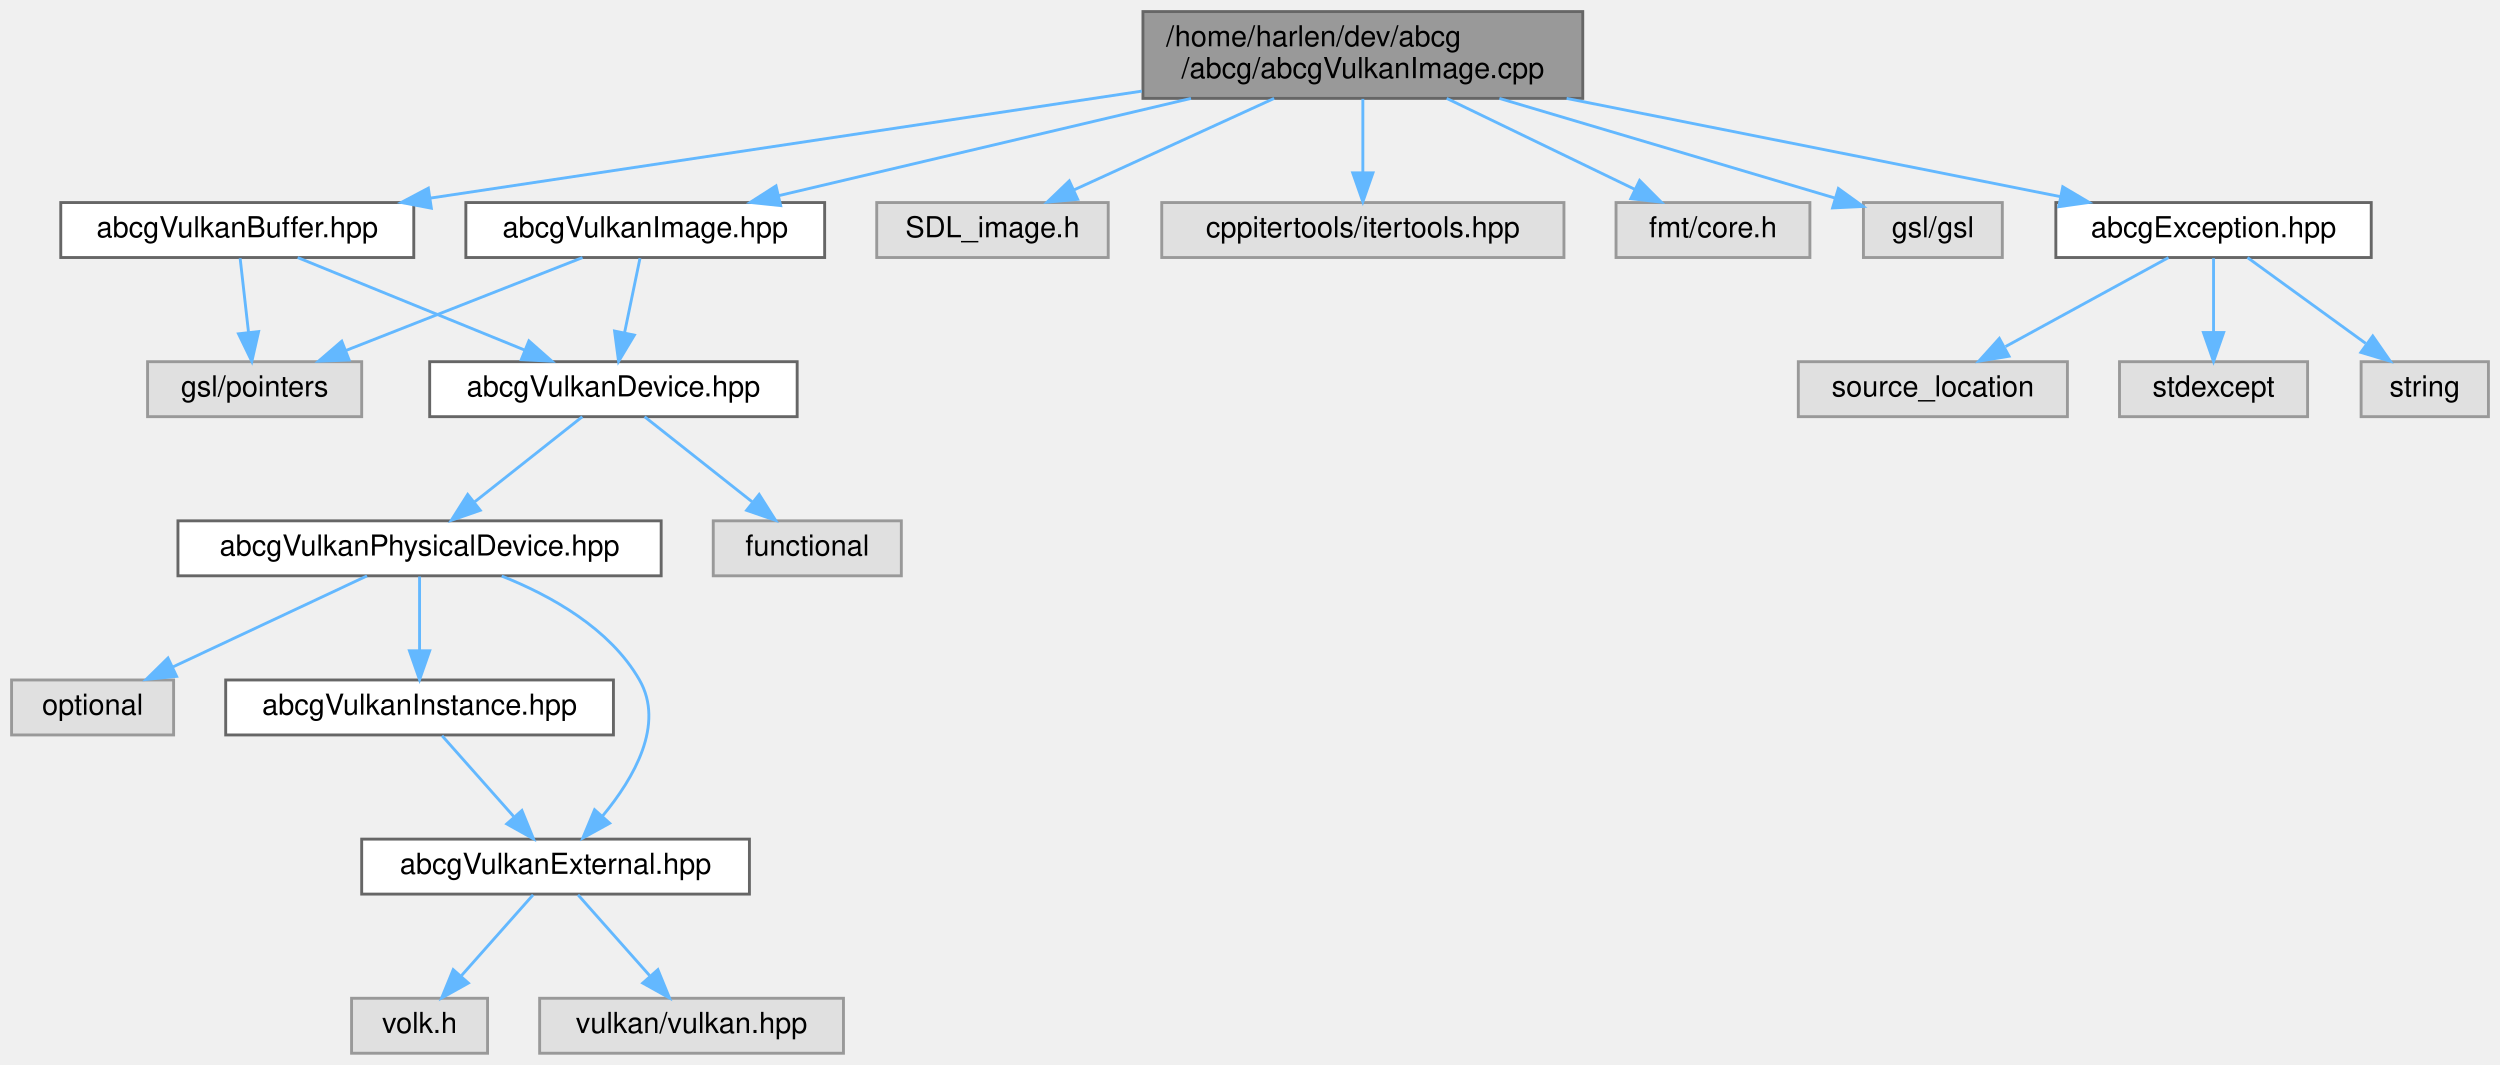
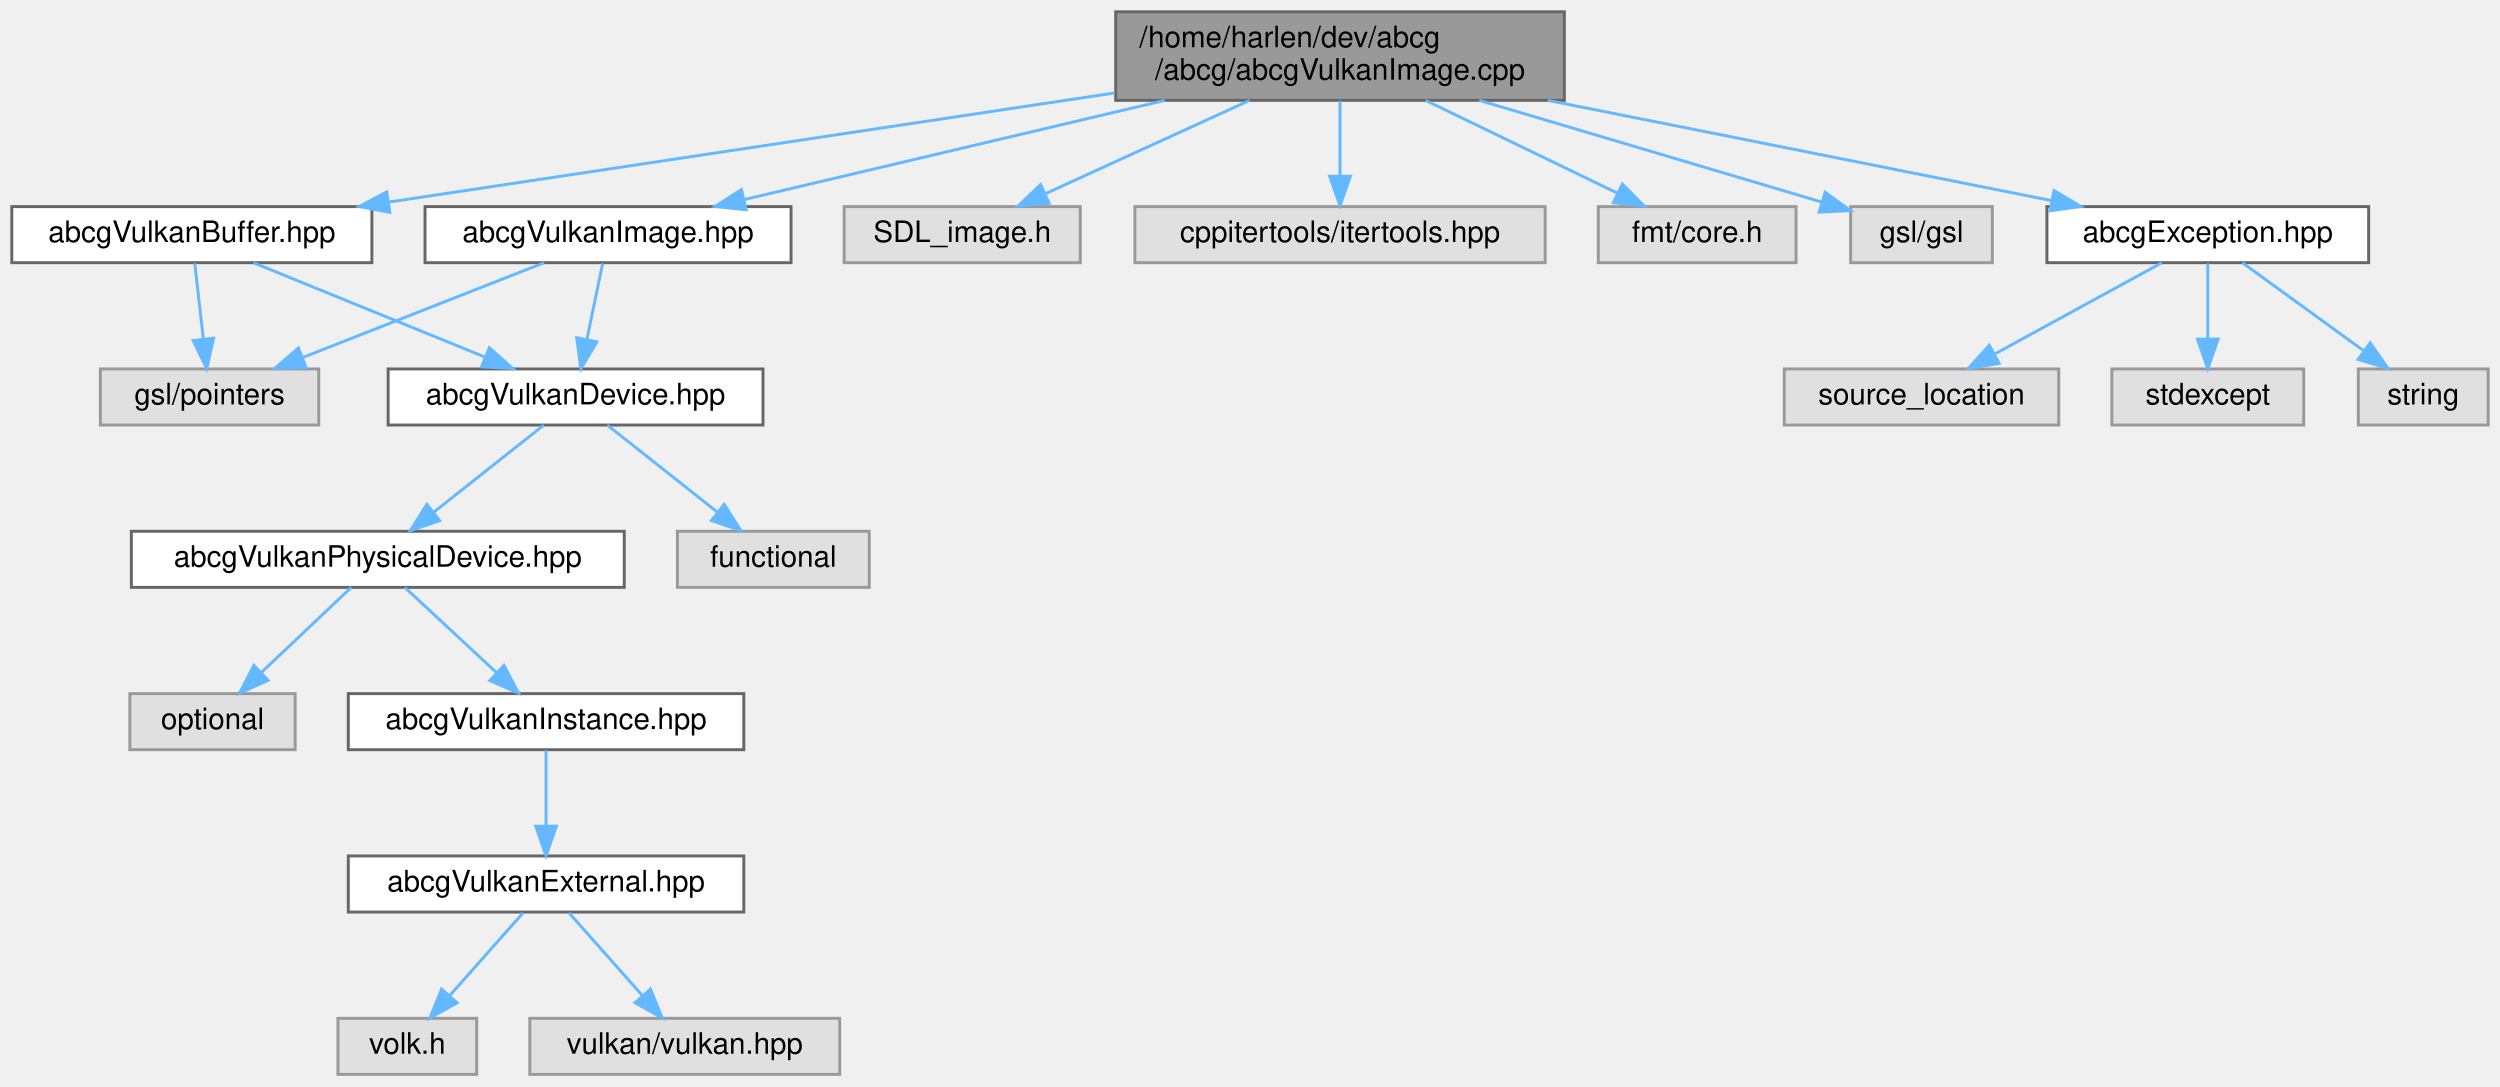
- <svg xmlns="http://www.w3.org/2000/svg" xmlns:xlink="http://www.w3.org/1999/xlink" width="864pt" height="368pt" viewBox="0.00 0.00 864.00 368.00">
+ <svg xmlns="http://www.w3.org/2000/svg" xmlns:xlink="http://www.w3.org/1999/xlink" width="847pt" height="368pt" viewBox="0.00 0.00 847.00 368.00">
  <g id="graph0" class="graph" transform="scale(1 1) rotate(0) translate(4 364)">
    <g id="Node000001" class="node">
      <g id="a_Node000001">
        <a xlink:title="Definition of abcg::VulkanImage.">
-           <polygon fill="#999999" stroke="#666666" points="543,-360 391,-360 391,-330 543,-330 543,-360" />
-           <text text-anchor="start" x="399" y="-348" font-family="Helvetica,sans-Serif" font-size="10.00">/home/harlen/dev/abcg</text>
-           <text text-anchor="middle" x="467" y="-337" font-family="Helvetica,sans-Serif" font-size="10.00">/abcg/abcgVulkanImage.cpp</text>
+           <polygon fill="#999999" stroke="#666666" points="526,-360 374,-360 374,-330 526,-330 526,-360" />
+           <text text-anchor="start" x="382" y="-348" font-family="Helvetica,sans-Serif" font-size="10.00">/home/harlen/dev/abcg</text>
+           <text text-anchor="middle" x="450" y="-337" font-family="Helvetica,sans-Serif" font-size="10.00">/abcg/abcgVulkanImage.cpp</text>
        </a>
      </g>
    </g>
    <g id="Node000002" class="node">
      <g id="a_Node000002">
        <a xlink:href="abcgVulkanImage_8hpp.html" target="_top" xlink:title="Header file of abcg::VulkanImage.">
-           <polygon fill="white" stroke="#666666" points="281,-294 157,-294 157,-275 281,-275 281,-294" />
-           <text text-anchor="middle" x="219" y="-282" font-family="Helvetica,sans-Serif" font-size="10.00">abcgVulkanImage.hpp</text>
+           <polygon fill="white" stroke="#666666" points="264,-294 140,-294 140,-275 264,-275 264,-294" />
+           <text text-anchor="middle" x="202" y="-282" font-family="Helvetica,sans-Serif" font-size="10.00">abcgVulkanImage.hpp</text>
        </a>
      </g>
    </g>
    <g id="edge1_Node000001_Node000002" class="edge">
      <g id="a_edge1_Node000001_Node000002">
        <a xlink:title=" ">
-           <path fill="none" stroke="#63b8ff" d="M407.6,-329.99C363.87,-319.67 305.28,-305.85 265.07,-296.37" />
-           <polygon fill="#63b8ff" stroke="#63b8ff" points="265.8,-292.94 255.26,-294.05 264.19,-299.76 265.8,-292.94" />
+           <path fill="none" stroke="#63b8ff" d="M390.6,-329.99C346.87,-319.67 288.28,-305.85 248.07,-296.37" />
+           <polygon fill="#63b8ff" stroke="#63b8ff" points="248.8,-292.94 238.26,-294.05 247.19,-299.76 248.8,-292.94" />
        </a>
      </g>
    </g>
    <g id="Node000012" class="node">
      <g id="a_Node000012">
        <a xlink:href="abcgVulkanBuffer_8hpp.html" target="_top" xlink:title="Header file of abcg::VulkanBuffer.">
-           <polygon fill="white" stroke="#666666" points="139,-294 17,-294 17,-275 139,-275 139,-294" />
-           <text text-anchor="middle" x="78" y="-282" font-family="Helvetica,sans-Serif" font-size="10.00">abcgVulkanBuffer.hpp</text>
-         </a>
-       </g>
-     </g>
-     <g id="edge12_Node000001_Node000012" class="edge">
-       <g id="a_edge12_Node000001_Node000012">
-         <a xlink:title=" ">
-           <path fill="none" stroke="#63b8ff" d="M390.61,-332.51C319.05,-321.75 213.17,-305.83 144.88,-295.56" />
-           <polygon fill="#63b8ff" stroke="#63b8ff" points="145.07,-292.05 134.66,-294.02 144.03,-298.97 145.07,-292.05" />
+           <polygon fill="white" stroke="#666666" points="122,-294 0,-294 0,-275 122,-275 122,-294" />
+           <text text-anchor="middle" x="61" y="-282" font-family="Helvetica,sans-Serif" font-size="10.00">abcgVulkanBuffer.hpp</text>
+         </a>
+       </g>
+     </g>
+     <g id="edge11_Node000001_Node000012" class="edge">
+       <g id="a_edge11_Node000001_Node000012">
+         <a xlink:title=" ">
+           <path fill="none" stroke="#63b8ff" d="M373.61,-332.51C302.05,-321.75 196.17,-305.83 127.88,-295.56" />
+           <polygon fill="#63b8ff" stroke="#63b8ff" points="128.07,-292.05 117.66,-294.02 127.03,-298.97 128.07,-292.05" />
        </a>
      </g>
    </g>
    <g id="Node000013" class="node">
      <g id="a_Node000013">
        <a xlink:title=" ">
-           <polygon fill="#e0e0e0" stroke="#999999" points="379,-294 299,-294 299,-275 379,-275 379,-294" />
-           <text text-anchor="middle" x="339" y="-282" font-family="Helvetica,sans-Serif" font-size="10.00">SDL_image.h</text>
-         </a>
-       </g>
-     </g>
-     <g id="edge15_Node000001_Node000013" class="edge">
-       <g id="a_edge15_Node000001_Node000013">
-         <a xlink:title=" ">
-           <path fill="none" stroke="#63b8ff" d="M436.34,-329.99C415.27,-320.36 387.51,-307.67 367.03,-298.31" />
-           <polygon fill="#63b8ff" stroke="#63b8ff" points="368.45,-295.11 357.9,-294.14 365.54,-301.48 368.45,-295.11" />
+           <polygon fill="#e0e0e0" stroke="#999999" points="362,-294 282,-294 282,-275 362,-275 362,-294" />
+           <text text-anchor="middle" x="322" y="-282" font-family="Helvetica,sans-Serif" font-size="10.00">SDL_image.h</text>
+         </a>
+       </g>
+     </g>
+     <g id="edge14_Node000001_Node000013" class="edge">
+       <g id="a_edge14_Node000001_Node000013">
+         <a xlink:title=" ">
+           <path fill="none" stroke="#63b8ff" d="M419.34,-329.99C398.27,-320.36 370.51,-307.67 350.03,-298.31" />
+           <polygon fill="#63b8ff" stroke="#63b8ff" points="351.45,-295.11 340.9,-294.14 348.54,-301.48 351.45,-295.11" />
        </a>
      </g>
    </g>
    <g id="Node000014" class="node">
      <g id="a_Node000014">
        <a xlink:title=" ">
-           <polygon fill="#e0e0e0" stroke="#999999" points="536.5,-294 397.5,-294 397.5,-275 536.5,-275 536.5,-294" />
-           <text text-anchor="middle" x="467" y="-282" font-family="Helvetica,sans-Serif" font-size="10.00">cppitertools/itertools.hpp</text>
-         </a>
-       </g>
-     </g>
-     <g id="edge16_Node000001_Node000014" class="edge">
-       <g id="a_edge16_Node000001_Node000014">
-         <a xlink:title=" ">
-           <path fill="none" stroke="#63b8ff" d="M467,-329.84C467,-322.21 467,-312.7 467,-304.45" />
-           <polygon fill="#63b8ff" stroke="#63b8ff" points="470.5,-304.27 467,-294.27 463.5,-304.27 470.5,-304.27" />
+           <polygon fill="#e0e0e0" stroke="#999999" points="519.5,-294 380.5,-294 380.5,-275 519.5,-275 519.5,-294" />
+           <text text-anchor="middle" x="450" y="-282" font-family="Helvetica,sans-Serif" font-size="10.00">cppitertools/itertools.hpp</text>
+         </a>
+       </g>
+     </g>
+     <g id="edge15_Node000001_Node000014" class="edge">
+       <g id="a_edge15_Node000001_Node000014">
+         <a xlink:title=" ">
+           <path fill="none" stroke="#63b8ff" d="M450,-329.84C450,-322.21 450,-312.7 450,-304.45" />
+           <polygon fill="#63b8ff" stroke="#63b8ff" points="453.5,-304.27 450,-294.27 446.5,-304.27 453.5,-304.27" />
        </a>
      </g>
    </g>
    <g id="Node000015" class="node">
      <g id="a_Node000015">
        <a xlink:title=" ">
-           <polygon fill="#e0e0e0" stroke="#999999" points="621.5,-294 554.5,-294 554.5,-275 621.5,-275 621.5,-294" />
-           <text text-anchor="middle" x="588" y="-282" font-family="Helvetica,sans-Serif" font-size="10.00">fmt/core.h</text>
-         </a>
-       </g>
-     </g>
-     <g id="edge17_Node000001_Node000015" class="edge">
-       <g id="a_edge17_Node000001_Node000015">
-         <a xlink:title=" ">
-           <path fill="none" stroke="#63b8ff" d="M495.98,-329.99C515.72,-320.45 541.67,-307.9 560.97,-298.57" />
-           <polygon fill="#63b8ff" stroke="#63b8ff" points="562.65,-301.64 570.13,-294.14 559.6,-295.34 562.65,-301.64" />
+           <polygon fill="#e0e0e0" stroke="#999999" points="604.5,-294 537.5,-294 537.5,-275 604.5,-275 604.5,-294" />
+           <text text-anchor="middle" x="571" y="-282" font-family="Helvetica,sans-Serif" font-size="10.00">fmt/core.h</text>
+         </a>
+       </g>
+     </g>
+     <g id="edge16_Node000001_Node000015" class="edge">
+       <g id="a_edge16_Node000001_Node000015">
+         <a xlink:title=" ">
+           <path fill="none" stroke="#63b8ff" d="M478.98,-329.99C498.72,-320.45 524.67,-307.9 543.97,-298.57" />
+           <polygon fill="#63b8ff" stroke="#63b8ff" points="545.65,-301.64 553.13,-294.14 542.6,-295.34 545.65,-301.64" />
        </a>
      </g>
    </g>
    <g id="Node000016" class="node">
      <g id="a_Node000016">
        <a xlink:title=" ">
-           <polygon fill="#e0e0e0" stroke="#999999" points="688,-294 640,-294 640,-275 688,-275 688,-294" />
-           <text text-anchor="middle" x="664" y="-282" font-family="Helvetica,sans-Serif" font-size="10.00">gsl/gsl</text>
-         </a>
-       </g>
-     </g>
-     <g id="edge18_Node000001_Node000016" class="edge">
-       <g id="a_edge18_Node000001_Node000016">
-         <a xlink:title=" ">
-           <path fill="none" stroke="#63b8ff" d="M514.19,-329.99C549.93,-319.37 598.18,-305.04 630.16,-295.55" />
-           <polygon fill="#63b8ff" stroke="#63b8ff" points="631.34,-298.85 639.93,-292.65 629.34,-292.14 631.34,-298.85" />
+           <polygon fill="#e0e0e0" stroke="#999999" points="671,-294 623,-294 623,-275 671,-275 671,-294" />
+           <text text-anchor="middle" x="647" y="-282" font-family="Helvetica,sans-Serif" font-size="10.00">gsl/gsl</text>
+         </a>
+       </g>
+     </g>
+     <g id="edge17_Node000001_Node000016" class="edge">
+       <g id="a_edge17_Node000001_Node000016">
+         <a xlink:title=" ">
+           <path fill="none" stroke="#63b8ff" d="M497.19,-329.99C532.93,-319.37 581.18,-305.04 613.16,-295.55" />
+           <polygon fill="#63b8ff" stroke="#63b8ff" points="614.34,-298.85 622.93,-292.65 612.34,-292.14 614.34,-298.85" />
        </a>
      </g>
    </g>
    <g id="Node000017" class="node">
      <g id="a_Node000017">
        <a xlink:href="abcgException_8hpp.html" target="_top" xlink:title="Header file of abcg::Exception and derived classes.">
-           <polygon fill="white" stroke="#666666" points="815.5,-294 706.5,-294 706.5,-275 815.5,-275 815.5,-294" />
-           <text text-anchor="middle" x="761" y="-282" font-family="Helvetica,sans-Serif" font-size="10.00">abcgException.hpp</text>
-         </a>
-       </g>
-     </g>
-     <g id="edge19_Node000001_Node000017" class="edge">
-       <g id="a_edge19_Node000001_Node000017">
-         <a xlink:title=" ">
-           <path fill="none" stroke="#63b8ff" d="M537.42,-329.99C589.92,-319.54 660.49,-305.5 708.19,-296.01" />
-           <polygon fill="#63b8ff" stroke="#63b8ff" points="708.89,-299.44 718.01,-294.05 707.52,-292.57 708.89,-299.44" />
+           <polygon fill="white" stroke="#666666" points="798.5,-294 689.5,-294 689.5,-275 798.5,-275 798.5,-294" />
+           <text text-anchor="middle" x="744" y="-282" font-family="Helvetica,sans-Serif" font-size="10.00">abcgException.hpp</text>
+         </a>
+       </g>
+     </g>
+     <g id="edge18_Node000001_Node000017" class="edge">
+       <g id="a_edge18_Node000001_Node000017">
+         <a xlink:title=" ">
+           <path fill="none" stroke="#63b8ff" d="M520.42,-329.99C572.92,-319.54 643.49,-305.5 691.19,-296.01" />
+           <polygon fill="#63b8ff" stroke="#63b8ff" points="691.89,-299.44 701.01,-294.05 690.52,-292.57 691.89,-299.44" />
        </a>
      </g>
    </g>
    <g id="Node000003" class="node">
      <g id="a_Node000003">
        <a xlink:href="abcgVulkanDevice_8hpp.html" target="_top" xlink:title="Header file of abcg::VulkanDevice.">
-           <polygon fill="white" stroke="#666666" points="271.5,-239 144.5,-239 144.5,-220 271.5,-220 271.5,-239" />
-           <text text-anchor="middle" x="208" y="-227" font-family="Helvetica,sans-Serif" font-size="10.00">abcgVulkanDevice.hpp</text>
+           <polygon fill="white" stroke="#666666" points="254.5,-239 127.5,-239 127.5,-220 254.5,-220 254.5,-239" />
+           <text text-anchor="middle" x="191" y="-227" font-family="Helvetica,sans-Serif" font-size="10.00">abcgVulkanDevice.hpp</text>
        </a>
      </g>
    </g>
    <g id="edge2_Node000002_Node000003" class="edge">
      <g id="a_edge2_Node000002_Node000003">
        <a xlink:title=" ">
-           <path fill="none" stroke="#63b8ff" d="M217.18,-274.75C215.74,-267.8 213.68,-257.85 211.87,-249.13" />
-           <polygon fill="#63b8ff" stroke="#63b8ff" points="215.24,-248.17 209.78,-239.09 208.39,-249.59 215.24,-248.17" />
+           <path fill="none" stroke="#63b8ff" d="M200.18,-274.75C198.74,-267.8 196.68,-257.85 194.87,-249.13" />
+           <polygon fill="#63b8ff" stroke="#63b8ff" points="198.24,-248.17 192.78,-239.09 191.39,-249.59 198.24,-248.17" />
        </a>
      </g>
    </g>
    <g id="Node000011" class="node">
      <g id="a_Node000011">
        <a xlink:title=" ">
-           <polygon fill="#e0e0e0" stroke="#999999" points="121,-239 47,-239 47,-220 121,-220 121,-239" />
-           <text text-anchor="middle" x="84" y="-227" font-family="Helvetica,sans-Serif" font-size="10.00">gsl/pointers</text>
-         </a>
-       </g>
-     </g>
-     <g id="edge11_Node000002_Node000011" class="edge">
-       <g id="a_edge11_Node000002_Node000011">
-         <a xlink:title=" ">
-           <path fill="none" stroke="#63b8ff" d="M197.31,-274.98C175.2,-266.3 140.68,-252.75 115.55,-242.88" />
-           <polygon fill="#63b8ff" stroke="#63b8ff" points="116.67,-239.57 106.08,-239.17 114.11,-246.08 116.67,-239.57" />
+           <polygon fill="#e0e0e0" stroke="#999999" points="104,-239 30,-239 30,-220 104,-220 104,-239" />
+           <text text-anchor="middle" x="67" y="-227" font-family="Helvetica,sans-Serif" font-size="10.00">gsl/pointers</text>
+         </a>
+       </g>
+     </g>
+     <g id="edge10_Node000002_Node000011" class="edge">
+       <g id="a_edge10_Node000002_Node000011">
+         <a xlink:title=" ">
+           <path fill="none" stroke="#63b8ff" d="M180.31,-274.98C158.2,-266.3 123.68,-252.75 98.55,-242.88" />
+           <polygon fill="#63b8ff" stroke="#63b8ff" points="99.67,-239.57 89.08,-239.17 97.11,-246.08 99.67,-239.57" />
        </a>
      </g>
    </g>
    <g id="Node000004" class="node">
      <g id="a_Node000004">
        <a xlink:href="abcgVulkanPhysicalDevice_8hpp.html" target="_top" xlink:title="Header file of abcg::VulkanPhysicalDevice.">
-           <polygon fill="white" stroke="#666666" points="224.5,-184 57.5,-184 57.5,-165 224.5,-165 224.5,-184" />
-           <text text-anchor="middle" x="141" y="-172" font-family="Helvetica,sans-Serif" font-size="10.00">abcgVulkanPhysicalDevice.hpp</text>
+           <polygon fill="white" stroke="#666666" points="207.5,-184 40.5,-184 40.5,-165 207.5,-165 207.5,-184" />
+           <text text-anchor="middle" x="124" y="-172" font-family="Helvetica,sans-Serif" font-size="10.00">abcgVulkanPhysicalDevice.hpp</text>
        </a>
      </g>
    </g>
    <g id="edge3_Node000003_Node000004" class="edge">
      <g id="a_edge3_Node000003_Node000004">
        <a xlink:title=" ">
-           <path fill="none" stroke="#63b8ff" d="M197.24,-219.98C187.23,-212.07 172.11,-200.11 160.07,-190.58" />
-           <polygon fill="#63b8ff" stroke="#63b8ff" points="161.97,-187.63 151.96,-184.17 157.63,-193.12 161.97,-187.63" />
+           <path fill="none" stroke="#63b8ff" d="M180.24,-219.98C170.23,-212.07 155.11,-200.11 143.07,-190.58" />
+           <polygon fill="#63b8ff" stroke="#63b8ff" points="144.97,-187.63 134.96,-184.17 140.63,-193.12 144.97,-187.63" />
        </a>
      </g>
    </g>
    <g id="Node000010" class="node">
      <g id="a_Node000010">
        <a xlink:title=" ">
-           <polygon fill="#e0e0e0" stroke="#999999" points="307.5,-184 242.5,-184 242.5,-165 307.5,-165 307.5,-184" />
-           <text text-anchor="middle" x="275" y="-172" font-family="Helvetica,sans-Serif" font-size="10.00">functional</text>
-         </a>
-       </g>
-     </g>
-     <g id="edge10_Node000003_Node000010" class="edge">
-       <g id="a_edge10_Node000003_Node000010">
-         <a xlink:title=" ">
-           <path fill="none" stroke="#63b8ff" d="M218.76,-219.98C228.77,-212.07 243.89,-200.11 255.93,-190.58" />
-           <polygon fill="#63b8ff" stroke="#63b8ff" points="258.37,-193.12 264.04,-184.17 254.03,-187.63 258.37,-193.12" />
+           <polygon fill="#e0e0e0" stroke="#999999" points="290.5,-184 225.5,-184 225.5,-165 290.5,-165 290.5,-184" />
+           <text text-anchor="middle" x="258" y="-172" font-family="Helvetica,sans-Serif" font-size="10.00">functional</text>
+         </a>
+       </g>
+     </g>
+     <g id="edge9_Node000003_Node000010" class="edge">
+       <g id="a_edge9_Node000003_Node000010">
+         <a xlink:title=" ">
+           <path fill="none" stroke="#63b8ff" d="M201.76,-219.98C211.77,-212.07 226.89,-200.11 238.93,-190.58" />
+           <polygon fill="#63b8ff" stroke="#63b8ff" points="241.37,-193.12 247.04,-184.17 237.03,-187.63 241.37,-193.12" />
        </a>
      </g>
    </g>
    <g id="Node000005" class="node">
      <g id="a_Node000005">
        <a xlink:title=" ">
-           <polygon fill="#e0e0e0" stroke="#999999" points="56,-129 0,-129 0,-110 56,-110 56,-129" />
-           <text text-anchor="middle" x="28" y="-117" font-family="Helvetica,sans-Serif" font-size="10.00">optional</text>
+           <polygon fill="#e0e0e0" stroke="#999999" points="96,-129 40,-129 40,-110 96,-110 96,-129" />
+           <text text-anchor="middle" x="68" y="-117" font-family="Helvetica,sans-Serif" font-size="10.00">optional</text>
        </a>
      </g>
    </g>
    <g id="edge4_Node000004_Node000005" class="edge">
      <g id="a_edge4_Node000004_Node000005">
        <a xlink:title=" ">
-           <path fill="none" stroke="#63b8ff" d="M122.84,-164.98C104.75,-156.5 76.72,-143.35 55.81,-133.54" />
-           <polygon fill="#63b8ff" stroke="#63b8ff" points="57.03,-130.25 46.49,-129.17 54.05,-136.59 57.03,-130.25" />
+           <path fill="none" stroke="#63b8ff" d="M115,-164.98C106.81,-157.23 94.49,-145.58 84.53,-136.14" />
+           <polygon fill="#63b8ff" stroke="#63b8ff" points="86.83,-133.5 77.16,-129.17 82.02,-138.59 86.83,-133.5" />
        </a>
      </g>
    </g>
    <g id="Node000006" class="node">
      <g id="a_Node000006">
-         <a xlink:href="abcgVulkanExternal_8hpp.html" target="_top" xlink:title="Header file for including Vulkan-related dependencies.">
-           <polygon fill="white" stroke="#666666" points="255,-74 121,-74 121,-55 255,-55 255,-74" />
-           <text text-anchor="middle" x="188" y="-62" font-family="Helvetica,sans-Serif" font-size="10.00">abcgVulkanExternal.hpp</text>
+         <a xlink:href="abcgVulkanInstance_8hpp.html" target="_top" xlink:title="Header file of abcg::VulkanInstance.">
+           <polygon fill="white" stroke="#666666" points="248,-129 114,-129 114,-110 248,-110 248,-129" />
+           <text text-anchor="middle" x="181" y="-117" font-family="Helvetica,sans-Serif" font-size="10.00">abcgVulkanInstance.hpp</text>
        </a>
      </g>
    </g>
    <g id="edge5_Node000004_Node000006" class="edge">
      <g id="a_edge5_Node000004_Node000006">
        <a xlink:title=" ">
-           <path fill="none" stroke="#63b8ff" d="M169.39,-164.92C186.46,-158.13 206.81,-146.77 217,-129 225.8,-113.65 215.13,-95.15 204.33,-82.09" />
-           <polygon fill="#63b8ff" stroke="#63b8ff" points="206.7,-79.49 197.42,-74.38 201.49,-84.16 206.7,-79.49" />
+           <path fill="none" stroke="#63b8ff" d="M133.16,-164.98C141.5,-157.23 154.03,-145.58 164.18,-136.14" />
+           <polygon fill="#63b8ff" stroke="#63b8ff" points="166.74,-138.54 171.68,-129.17 161.97,-133.42 166.74,-138.54" />
+         </a>
+       </g>
+     </g>
+     <g id="Node000007" class="node">
+       <g id="a_Node000007">
+         <a xlink:href="abcgVulkanExternal_8hpp.html" target="_top" xlink:title="Header file for including Vulkan-related dependencies.">
+           <polygon fill="white" stroke="#666666" points="248,-74 114,-74 114,-55 248,-55 248,-74" />
+           <text text-anchor="middle" x="181" y="-62" font-family="Helvetica,sans-Serif" font-size="10.00">abcgVulkanExternal.hpp</text>
+         </a>
+       </g>
+     </g>
+     <g id="edge6_Node000006_Node000007" class="edge">
+       <g id="a_edge6_Node000006_Node000007">
+         <a xlink:title=" ">
+           <path fill="none" stroke="#63b8ff" d="M181,-109.75C181,-102.8 181,-92.85 181,-84.13" />
+           <polygon fill="#63b8ff" stroke="#63b8ff" points="184.5,-84.09 181,-74.09 177.5,-84.09 184.5,-84.09" />
+         </a>
+       </g>
+     </g>
+     <g id="Node000008" class="node">
+       <g id="a_Node000008">
+         <a xlink:title=" ">
+           <polygon fill="#e0e0e0" stroke="#999999" points="157.5,-19 110.5,-19 110.5,0 157.5,0 157.5,-19" />
+           <text text-anchor="middle" x="134" y="-7" font-family="Helvetica,sans-Serif" font-size="10.00">volk.h</text>
+         </a>
+       </g>
+     </g>
+     <g id="edge7_Node000007_Node000008" class="edge">
+       <g id="a_edge7_Node000007_Node000008">
+         <a xlink:title=" ">
+           <path fill="none" stroke="#63b8ff" d="M173.24,-54.75C166.53,-47.18 156.66,-36.05 148.49,-26.84" />
+           <polygon fill="#63b8ff" stroke="#63b8ff" points="150.87,-24.25 141.62,-19.09 145.63,-28.89 150.87,-24.25" />
        </a>
      </g>
    </g>
    <g id="Node000009" class="node">
      <g id="a_Node000009">
-         <a xlink:href="abcgVulkanInstance_8hpp.html" target="_top" xlink:title="Header file of abcg::VulkanInstance.">
-           <polygon fill="white" stroke="#666666" points="208,-129 74,-129 74,-110 208,-110 208,-129" />
-           <text text-anchor="middle" x="141" y="-117" font-family="Helvetica,sans-Serif" font-size="10.00">abcgVulkanInstance.hpp</text>
-         </a>
-       </g>
-     </g>
-     <g id="edge8_Node000004_Node000009" class="edge">
-       <g id="a_edge8_Node000004_Node000009">
-         <a xlink:title=" ">
-           <path fill="none" stroke="#63b8ff" d="M141,-164.75C141,-157.8 141,-147.85 141,-139.13" />
-           <polygon fill="#63b8ff" stroke="#63b8ff" points="144.5,-139.09 141,-129.09 137.5,-139.09 144.5,-139.09" />
-         </a>
-       </g>
-     </g>
-     <g id="Node000007" class="node">
-       <g id="a_Node000007">
-         <a xlink:title=" ">
-           <polygon fill="#e0e0e0" stroke="#999999" points="164.5,-19 117.5,-19 117.5,0 164.5,0 164.5,-19" />
-           <text text-anchor="middle" x="141" y="-7" font-family="Helvetica,sans-Serif" font-size="10.00">volk.h</text>
-         </a>
-       </g>
-     </g>
-     <g id="edge6_Node000006_Node000007" class="edge">
-       <g id="a_edge6_Node000006_Node000007">
-         <a xlink:title=" ">
-           <path fill="none" stroke="#63b8ff" d="M180.24,-54.75C173.53,-47.18 163.66,-36.05 155.49,-26.84" />
-           <polygon fill="#63b8ff" stroke="#63b8ff" points="157.87,-24.25 148.62,-19.09 152.63,-28.89 157.87,-24.25" />
-         </a>
-       </g>
-     </g>
-     <g id="Node000008" class="node">
-       <g id="a_Node000008">
-         <a xlink:title=" ">
-           <polygon fill="#e0e0e0" stroke="#999999" points="287.5,-19 182.5,-19 182.5,0 287.5,0 287.5,-19" />
-           <text text-anchor="middle" x="235" y="-7" font-family="Helvetica,sans-Serif" font-size="10.00">vulkan/vulkan.hpp</text>
-         </a>
-       </g>
-     </g>
-     <g id="edge7_Node000006_Node000008" class="edge">
-       <g id="a_edge7_Node000006_Node000008">
-         <a xlink:title=" ">
-           <path fill="none" stroke="#63b8ff" d="M195.76,-54.75C202.47,-47.18 212.34,-36.05 220.51,-26.84" />
-           <polygon fill="#63b8ff" stroke="#63b8ff" points="223.37,-28.89 227.38,-19.09 218.13,-24.25 223.37,-28.89" />
-         </a>
-       </g>
-     </g>
-     <g id="edge9_Node000009_Node000006" class="edge">
-       <g id="a_edge9_Node000009_Node000006">
-         <a xlink:title=" ">
-           <path fill="none" stroke="#63b8ff" d="M148.76,-109.75C155.47,-102.18 165.34,-91.05 173.51,-81.84" />
-           <polygon fill="#63b8ff" stroke="#63b8ff" points="176.37,-83.89 180.38,-74.09 171.13,-79.25 176.37,-83.89" />
-         </a>
-       </g>
-     </g>
-     <g id="edge13_Node000012_Node000003" class="edge">
-       <g id="a_edge13_Node000012_Node000003">
-         <a xlink:title=" ">
-           <path fill="none" stroke="#63b8ff" d="M98.89,-274.98C120.08,-266.34 153.13,-252.87 177.3,-243.02" />
-           <polygon fill="#63b8ff" stroke="#63b8ff" points="178.79,-246.19 186.73,-239.17 176.15,-239.7 178.79,-246.19" />
-         </a>
-       </g>
-     </g>
-     <g id="edge14_Node000012_Node000011" class="edge">
-       <g id="a_edge14_Node000012_Node000011">
-         <a xlink:title=" ">
-           <path fill="none" stroke="#63b8ff" d="M78.99,-274.75C79.78,-267.8 80.9,-257.85 81.89,-249.13" />
-           <polygon fill="#63b8ff" stroke="#63b8ff" points="85.38,-249.42 83.03,-239.09 78.42,-248.63 85.38,-249.42" />
+         <a xlink:title=" ">
+           <polygon fill="#e0e0e0" stroke="#999999" points="280.5,-19 175.5,-19 175.5,0 280.5,0 280.5,-19" />
+           <text text-anchor="middle" x="228" y="-7" font-family="Helvetica,sans-Serif" font-size="10.00">vulkan/vulkan.hpp</text>
+         </a>
+       </g>
+     </g>
+     <g id="edge8_Node000007_Node000009" class="edge">
+       <g id="a_edge8_Node000007_Node000009">
+         <a xlink:title=" ">
+           <path fill="none" stroke="#63b8ff" d="M188.76,-54.75C195.47,-47.18 205.34,-36.05 213.51,-26.84" />
+           <polygon fill="#63b8ff" stroke="#63b8ff" points="216.37,-28.89 220.38,-19.09 211.13,-24.25 216.37,-28.89" />
+         </a>
+       </g>
+     </g>
+     <g id="edge12_Node000012_Node000003" class="edge">
+       <g id="a_edge12_Node000012_Node000003">
+         <a xlink:title=" ">
+           <path fill="none" stroke="#63b8ff" d="M81.89,-274.98C103.08,-266.34 136.13,-252.87 160.3,-243.02" />
+           <polygon fill="#63b8ff" stroke="#63b8ff" points="161.79,-246.19 169.73,-239.17 159.15,-239.7 161.79,-246.19" />
+         </a>
+       </g>
+     </g>
+     <g id="edge13_Node000012_Node000011" class="edge">
+       <g id="a_edge13_Node000012_Node000011">
+         <a xlink:title=" ">
+           <path fill="none" stroke="#63b8ff" d="M61.99,-274.75C62.78,-267.8 63.9,-257.85 64.89,-249.13" />
+           <polygon fill="#63b8ff" stroke="#63b8ff" points="68.38,-249.42 66.03,-239.09 61.42,-248.63 68.38,-249.42" />
        </a>
      </g>
    </g>
    <g id="Node000018" class="node">
      <g id="a_Node000018">
        <a xlink:title=" ">
-           <polygon fill="#e0e0e0" stroke="#999999" points="710.5,-239 617.5,-239 617.5,-220 710.5,-220 710.5,-239" />
-           <text text-anchor="middle" x="664" y="-227" font-family="Helvetica,sans-Serif" font-size="10.00">source_location</text>
-         </a>
-       </g>
-     </g>
-     <g id="edge20_Node000017_Node000018" class="edge">
-       <g id="a_edge20_Node000017_Node000018">
-         <a xlink:title=" ">
-           <path fill="none" stroke="#63b8ff" d="M745.42,-274.98C730.23,-266.69 706.9,-253.94 689.1,-244.22" />
-           <polygon fill="#63b8ff" stroke="#63b8ff" points="690.32,-240.89 679.87,-239.17 686.97,-247.04 690.32,-240.89" />
+           <polygon fill="#e0e0e0" stroke="#999999" points="693.5,-239 600.5,-239 600.5,-220 693.5,-220 693.5,-239" />
+           <text text-anchor="middle" x="647" y="-227" font-family="Helvetica,sans-Serif" font-size="10.00">source_location</text>
+         </a>
+       </g>
+     </g>
+     <g id="edge19_Node000017_Node000018" class="edge">
+       <g id="a_edge19_Node000017_Node000018">
+         <a xlink:title=" ">
+           <path fill="none" stroke="#63b8ff" d="M728.42,-274.98C713.23,-266.69 689.9,-253.94 672.1,-244.22" />
+           <polygon fill="#63b8ff" stroke="#63b8ff" points="673.32,-240.89 662.87,-239.17 669.97,-247.04 673.32,-240.89" />
        </a>
      </g>
    </g>
    <g id="Node000019" class="node">
      <g id="a_Node000019">
        <a xlink:title=" ">
-           <polygon fill="#e0e0e0" stroke="#999999" points="793.5,-239 728.5,-239 728.5,-220 793.5,-220 793.5,-239" />
-           <text text-anchor="middle" x="761" y="-227" font-family="Helvetica,sans-Serif" font-size="10.00">stdexcept</text>
-         </a>
-       </g>
-     </g>
-     <g id="edge21_Node000017_Node000019" class="edge">
-       <g id="a_edge21_Node000017_Node000019">
-         <a xlink:title=" ">
-           <path fill="none" stroke="#63b8ff" d="M761,-274.75C761,-267.8 761,-257.85 761,-249.13" />
-           <polygon fill="#63b8ff" stroke="#63b8ff" points="764.5,-249.09 761,-239.09 757.5,-249.09 764.5,-249.09" />
+           <polygon fill="#e0e0e0" stroke="#999999" points="776.5,-239 711.5,-239 711.5,-220 776.5,-220 776.5,-239" />
+           <text text-anchor="middle" x="744" y="-227" font-family="Helvetica,sans-Serif" font-size="10.00">stdexcept</text>
+         </a>
+       </g>
+     </g>
+     <g id="edge20_Node000017_Node000019" class="edge">
+       <g id="a_edge20_Node000017_Node000019">
+         <a xlink:title=" ">
+           <path fill="none" stroke="#63b8ff" d="M744,-274.75C744,-267.8 744,-257.85 744,-249.13" />
+           <polygon fill="#63b8ff" stroke="#63b8ff" points="747.5,-249.09 744,-239.09 740.5,-249.09 747.5,-249.09" />
        </a>
      </g>
    </g>
    <g id="Node000020" class="node">
      <g id="a_Node000020">
        <a xlink:title=" ">
-           <polygon fill="#e0e0e0" stroke="#999999" points="856,-239 812,-239 812,-220 856,-220 856,-239" />
-           <text text-anchor="middle" x="834" y="-227" font-family="Helvetica,sans-Serif" font-size="10.00">string</text>
-         </a>
-       </g>
-     </g>
-     <g id="edge22_Node000017_Node000020" class="edge">
-       <g id="a_edge22_Node000017_Node000020">
-         <a xlink:title=" ">
-           <path fill="none" stroke="#63b8ff" d="M772.73,-274.98C783.73,-267 800.42,-254.88 813.6,-245.31" />
-           <polygon fill="#63b8ff" stroke="#63b8ff" points="816.02,-247.88 822.06,-239.17 811.91,-242.21 816.02,-247.88" />
+           <polygon fill="#e0e0e0" stroke="#999999" points="839,-239 795,-239 795,-220 839,-220 839,-239" />
+           <text text-anchor="middle" x="817" y="-227" font-family="Helvetica,sans-Serif" font-size="10.00">string</text>
+         </a>
+       </g>
+     </g>
+     <g id="edge21_Node000017_Node000020" class="edge">
+       <g id="a_edge21_Node000017_Node000020">
+         <a xlink:title=" ">
+           <path fill="none" stroke="#63b8ff" d="M755.73,-274.98C766.73,-267 783.42,-254.88 796.6,-245.31" />
+           <polygon fill="#63b8ff" stroke="#63b8ff" points="799.02,-247.88 805.06,-239.17 794.91,-242.21 799.02,-247.88" />
        </a>
      </g>
    </g>
  </g>
</svg>
